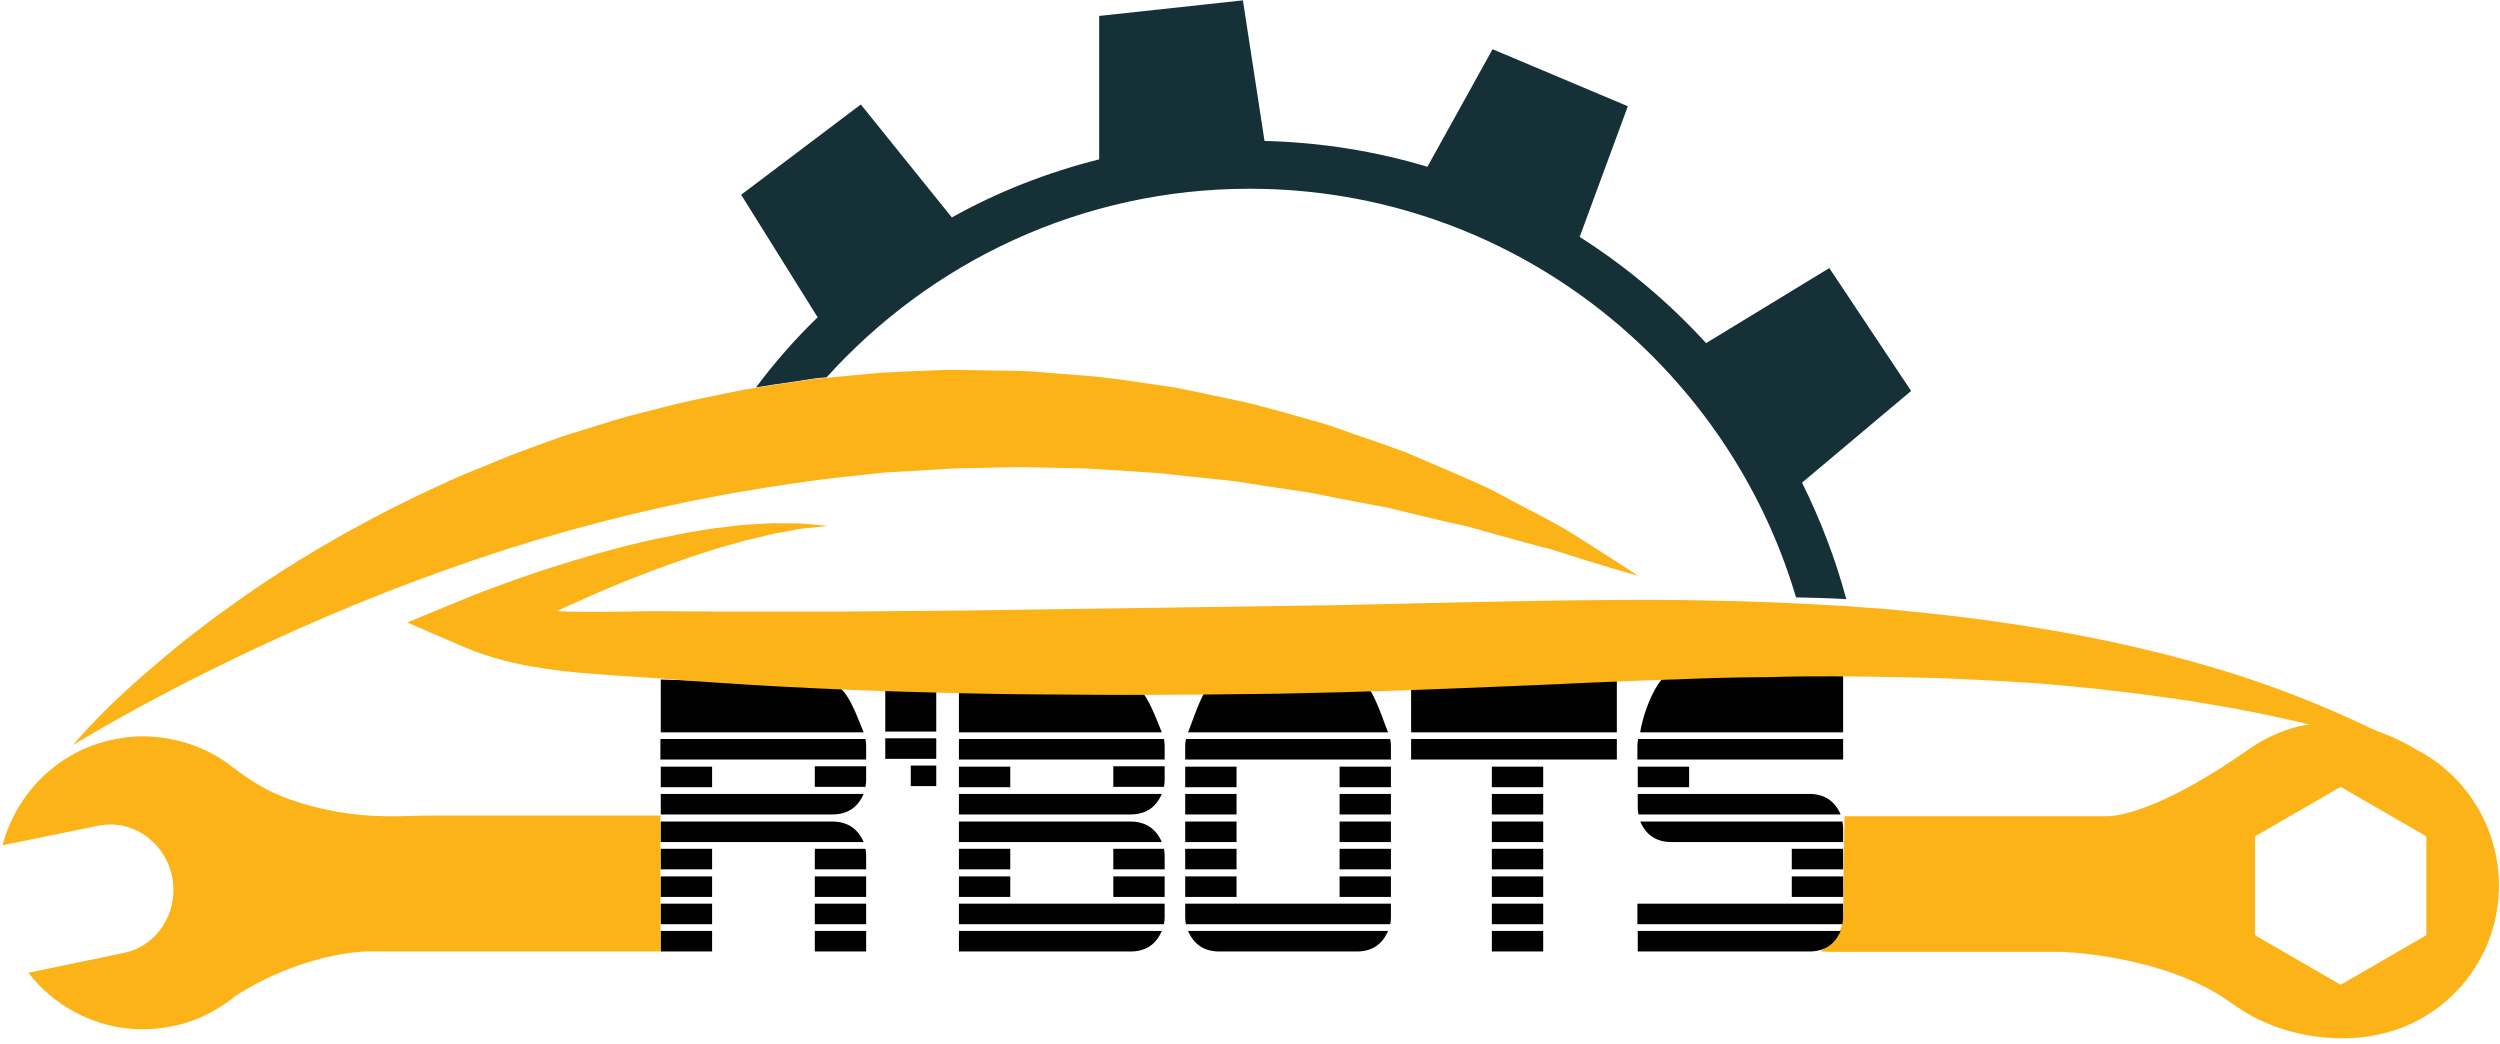
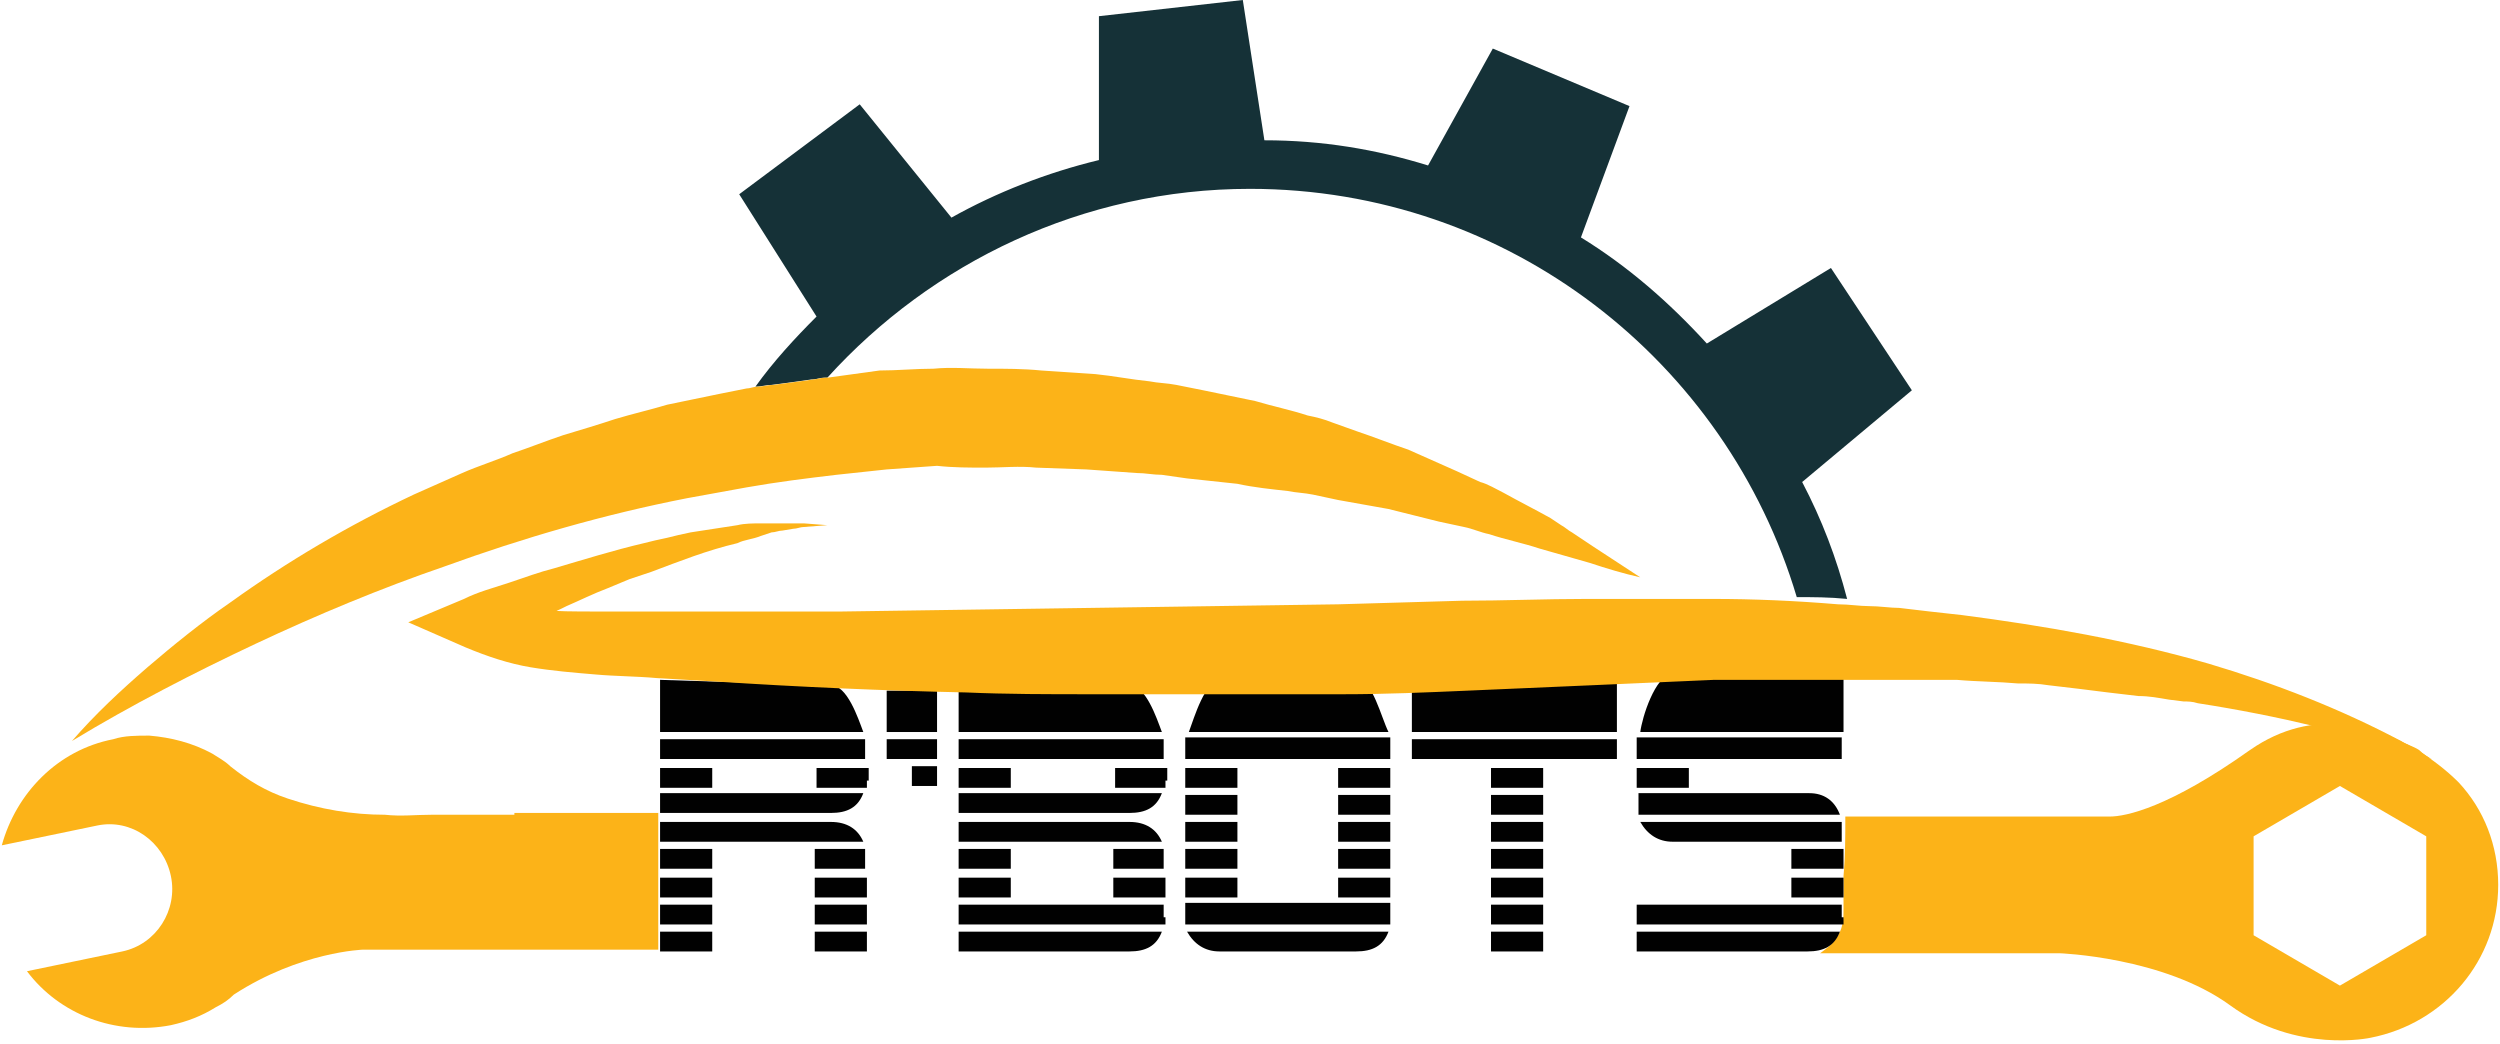
- <svg xmlns="http://www.w3.org/2000/svg" width="139px" height="58px" viewBox="0 0 139 58" version="1.1">
-   <defs />
-   <g id="Logos/RBOTS/Colors" stroke="none" stroke-width="1" fill="none" fill-rule="evenodd">
-     <g id="logo-rbots" fill-rule="nonzero">
+ <svg xmlns="http://www.w3.org/2000/svg" version="1.1" id="Calque_1" x="0px" y="0px" viewBox="0 0 139 58" style="enable-background:new 0 0 139 58;" xml:space="preserve">
+   <style type="text/css">
+ 	.st0{fill:#FCB318;}
+ 	.st1{fill:#010101;}
+ 	.st2{fill:#153137;}
+ </style>
+   <g id="Logos_x2F_RBOTS_x2F_Colors">
+     <g id="logo-rbots">
      <g id="Group">
-         <path d="M28.647,45.342 C28.647,45.342 25.634,45.342 25.634,45.342 C25.103,45.342 24.571,45.342 24.059,45.342 C23.193,45.342 22.327,45.401 21.441,45.382 C19.629,45.362 17.798,45.047 16.085,44.437 C14.865,44.004 13.9,43.393 12.876,42.606 C12.542,42.35 12.207,42.133 11.852,41.936 C10.77,41.346 9.569,41.011 8.348,40.952 C7.678,40.912 6.989,40.972 6.34,41.109 C3.209,41.739 0.906,44.122 0.138,46.996 L5.454,45.913 C7.344,45.52 9.175,46.799 9.569,48.748 C9.962,50.698 8.761,52.588 6.891,52.981 L1.575,54.084 C3.406,56.447 6.458,57.707 9.588,57.057 C10.494,56.88 11.321,56.545 12.069,56.092 C12.423,55.876 12.758,55.659 13.053,55.403 C16.775,52.981 20.279,52.903 20.279,52.903 L25.595,52.903 L28.607,52.903 L36.719,52.903 L36.719,45.342 L28.647,45.342 Z" id="Shape" fill="#FCB318" />
-         <path d="M138.941,49.241 C138.941,47.036 138.094,45.008 136.716,43.492 C136.716,43.492 136.716,43.492 136.696,43.472 C136.027,42.743 135.24,42.133 134.354,41.68 C132.129,40.342 128.644,39.16 125.061,41.641 C120.532,44.811 118.15,45.323 117.264,45.382 C117.264,45.382 116.87,45.382 116.87,45.382 L107.538,45.382 C107.538,45.382 102.557,45.382 102.557,45.382 C102.537,46.484 102.517,47.607 102.498,48.709 C102.498,49.3 102.478,49.871 102.498,50.461 C102.498,50.973 102.478,51.446 102.222,51.918 C101.966,52.391 101.612,52.588 101.218,52.903 C101.454,52.903 101.592,52.922 101.789,52.922 C102.104,52.922 102.399,52.922 102.714,52.922 C103.305,52.922 103.915,52.922 104.506,52.922 C105.727,52.922 106.928,52.922 108.148,52.922 C108.227,52.922 108.306,52.922 108.385,52.922 L114.606,52.922 C114.606,52.922 120.375,53.08 124.076,55.777 C127.778,58.475 131.892,57.589 131.892,57.589 C135.909,56.919 138.941,53.434 138.941,49.241 Z M134.905,51.997 L130.14,54.753 L125.376,51.997 L125.376,46.504 L130.14,43.748 L134.905,46.504 L134.905,51.997 Z" id="Shape" fill="#FCB318" />
-         <path d="M48.02,40.716 L36.739,40.716 L36.739,37.782 L46.268,38.077 C47.095,38.077 47.685,39.948 48.02,40.716 Z M48.158,42.232 L36.719,42.232 L36.719,41.09 L48.118,41.09 C48.138,41.208 48.158,41.346 48.158,41.464 L48.158,42.232 Z M39.593,43.767 L36.739,43.767 L36.739,42.625 L39.593,42.625 L39.593,43.767 Z M48.02,44.141 C47.685,44.909 47.114,45.283 46.268,45.283 L36.739,45.283 L36.739,44.141 L48.02,44.141 Z M48.02,46.819 L36.739,46.819 L36.739,45.677 L46.268,45.677 C47.095,45.677 47.685,46.051 48.02,46.819 Z M39.593,48.335 L36.739,48.335 L36.739,47.193 L39.593,47.193 L39.593,48.335 Z M39.593,49.871 L36.739,49.871 L36.739,48.729 L39.593,48.729 L39.593,49.871 Z M39.593,51.387 L36.739,51.387 L36.739,50.245 L39.593,50.245 L39.593,51.387 Z M39.593,52.903 L36.739,52.903 L36.739,51.761 L39.593,51.761 L39.593,52.903 Z M48.158,43.374 C48.158,43.492 48.138,43.629 48.118,43.748 L45.303,43.748 L45.303,42.606 L48.158,42.606 L48.158,43.374 Z M48.158,48.335 L45.303,48.335 L45.303,47.193 L48.118,47.193 C48.138,47.311 48.158,47.449 48.158,47.567 L48.158,48.335 Z M48.158,49.871 L45.303,49.871 L45.303,48.729 L48.158,48.729 L48.158,49.871 Z M48.158,51.387 L45.303,51.387 L45.303,50.245 L48.158,50.245 L48.158,51.387 Z M48.158,52.903 L45.303,52.903 L45.303,51.761 L48.158,51.761 L48.158,52.903 Z" id="Shape" fill="#010101" />
-         <path d="M52.056,40.676 L49.221,40.676 L49.221,38.353 L52.056,38.353 L52.056,40.676 Z M52.056,42.192 L49.221,42.192 L49.221,41.05 L52.056,41.05 L52.056,42.192 Z M52.056,43.708 L50.639,43.708 L50.639,42.566 L52.056,42.566 L52.056,43.708 Z" id="Shape" fill="#010101" />
-         <path d="M64.598,40.716 L53.316,40.716 L53.316,38.373 L62.845,38.077 C63.672,38.077 64.263,39.948 64.598,40.716 Z M64.755,42.232 L53.316,42.232 L53.316,41.09 L64.716,41.09 C64.735,41.208 64.755,41.346 64.755,41.464 L64.755,42.232 Z M56.171,43.767 L53.316,43.767 L53.316,42.625 L56.171,42.625 L56.171,43.767 Z M64.598,44.141 C64.263,44.909 63.692,45.283 62.845,45.283 L53.316,45.283 L53.316,44.141 L64.598,44.141 Z M64.598,46.819 L53.316,46.819 L53.316,45.677 L62.845,45.677 C63.672,45.677 64.263,46.051 64.598,46.819 Z M56.171,48.335 L53.316,48.335 L53.316,47.193 L56.171,47.193 L56.171,48.335 Z M56.171,49.871 L53.316,49.871 L53.316,48.729 L56.171,48.729 L56.171,49.871 Z M64.755,51.013 C64.755,51.131 64.735,51.269 64.716,51.387 L53.316,51.387 L53.316,50.245 L64.755,50.245 L64.755,51.013 Z M64.598,51.761 C64.263,52.529 63.692,52.903 62.845,52.903 L53.316,52.903 L53.316,51.761 L64.598,51.761 Z M64.755,43.374 C64.755,43.492 64.735,43.629 64.716,43.748 L61.9,43.748 L61.9,42.606 L64.755,42.606 L64.755,43.374 Z M64.755,48.335 L61.9,48.335 L61.9,47.193 L64.716,47.193 C64.735,47.311 64.755,47.449 64.755,47.567 L64.755,48.335 Z M64.755,49.871 L61.9,49.871 L61.9,48.729 L64.755,48.729 L64.755,49.871 Z" id="Shape" fill="#010101" />
-         <path d="M77.336,42.232 L65.897,42.232 L65.897,41.464 C65.897,41.346 65.917,41.208 65.936,41.09 L77.297,41.09 C77.316,41.208 77.336,41.346 77.336,41.464 L77.336,42.232 Z M68.752,43.767 L65.897,43.767 L65.897,42.625 L68.752,42.625 L68.752,43.767 Z M68.752,45.283 L65.897,45.283 L65.897,44.141 L68.752,44.141 L68.752,45.283 Z M68.752,46.819 L65.897,46.819 L65.897,45.677 L68.752,45.677 L68.752,46.819 Z M68.752,48.335 L65.897,48.335 L65.897,47.193 L68.752,47.193 L68.752,48.335 Z M68.752,49.871 L65.897,49.871 L65.897,48.729 L68.752,48.729 L68.752,49.871 Z M77.336,51.013 C77.336,51.131 77.316,51.269 77.297,51.387 L65.936,51.387 C65.917,51.269 65.897,51.131 65.897,51.013 L65.897,50.245 L77.336,50.245 L77.336,51.013 Z M77.178,40.716 L66.055,40.716 C66.389,39.948 66.96,37.782 67.807,37.782 L75.426,37.782 C76.253,37.782 76.844,39.948 77.178,40.716 Z M77.178,51.761 C76.844,52.529 76.273,52.903 75.426,52.903 L67.807,52.903 C66.96,52.903 66.389,52.529 66.055,51.761 L77.178,51.761 Z M77.336,43.767 L74.481,43.767 L74.481,42.625 L77.336,42.625 L77.336,43.767 Z M77.336,45.283 L74.481,45.283 L74.481,44.141 L77.336,44.141 L77.336,45.283 Z M77.336,46.819 L74.481,46.819 L74.481,45.677 L77.336,45.677 L77.336,46.819 Z M77.336,48.335 L74.481,48.335 L74.481,47.193 L77.336,47.193 L77.336,48.335 Z M77.336,49.871 L74.481,49.871 L74.481,48.729 L77.336,48.729 L77.336,49.871 Z" id="Shape" fill="#010101" />
-         <path d="M89.897,40.716 L78.458,40.716 L78.458,37.487 L89.897,36.896 L89.897,40.716 Z M89.897,42.232 L78.458,42.232 L78.458,41.09 L89.897,41.09 L89.897,42.232 Z M85.802,43.767 L82.947,43.767 L82.947,42.625 L85.802,42.625 L85.802,43.767 Z M85.802,45.283 L82.947,45.283 L82.947,44.141 L85.802,44.141 L85.802,45.283 Z M85.802,46.819 L82.947,46.819 L82.947,45.677 L85.802,45.677 L85.802,46.819 Z M85.802,48.335 L82.947,48.335 L82.947,47.193 L85.802,47.193 L85.802,48.335 Z M85.802,49.871 L82.947,49.871 L82.947,48.729 L85.802,48.729 L85.802,49.871 Z M85.802,51.387 L82.947,51.387 L82.947,50.245 L85.802,50.245 L85.802,51.387 Z M85.802,52.903 L82.947,52.903 L82.947,51.761 L85.802,51.761 L85.802,52.903 Z" id="Shape" fill="#010101" />
-         <path d="M102.478,42.232 L91.039,42.232 L91.039,41.464 C91.039,41.346 91.059,41.208 91.078,41.09 L102.478,41.09 L102.478,42.232 Z M93.914,43.767 L91.059,43.767 L91.059,42.625 L93.914,42.625 L93.914,43.767 Z M102.34,45.283 L91.098,45.283 C91.078,45.165 91.059,45.027 91.059,44.909 L91.059,44.141 L100.588,44.141 C101.415,44.141 102.006,44.515 102.34,45.283 Z M102.478,51.013 C102.478,51.131 102.458,51.269 102.439,51.387 L91.039,51.387 L91.039,50.245 L102.478,50.245 L102.478,51.013 Z M102.34,51.761 C102.006,52.529 101.435,52.903 100.588,52.903 L91.059,52.903 L91.059,51.761 L102.34,51.761 Z M102.478,40.716 L91.197,40.716 C91.295,39.889 92.043,37.625 92.949,37.369 L102.478,37.27 L102.478,40.716 Z M102.478,46.819 L92.949,46.819 C92.102,46.819 91.531,46.445 91.197,45.677 L102.439,45.677 C102.458,45.795 102.478,45.933 102.478,46.051 L102.478,46.819 Z M102.478,48.335 L99.623,48.335 L99.623,47.193 L102.478,47.193 L102.478,48.335 Z M102.478,49.871 L99.623,49.871 L99.623,48.729 L102.478,48.729 L102.478,49.871 Z" id="Shape" fill="#010101" />
-         <path d="M106.258,21.736 L101.71,14.904 L94.859,19.078 C92.791,16.814 90.429,14.825 87.83,13.172 L90.508,5.907 L82.987,2.737 L79.364,9.273 C76.489,8.407 73.457,7.915 70.307,7.836 L69.106,0.02 L61.113,0.886 L61.113,8.86 C58.219,9.588 55.462,10.671 52.922,12.089 L47.862,5.808 L41.208,10.829 L45.46,17.641 C44.22,18.842 43.078,20.141 42.035,21.539 C42.33,21.5 42.625,21.441 42.901,21.401 L44.378,21.185 L45.126,21.067 C45.382,21.027 45.618,21.008 45.874,20.988 L45.953,20.988 C51.761,14.55 60.148,10.494 69.48,10.494 C83.833,10.494 95.981,20.102 99.859,33.214 C100.765,33.234 101.691,33.254 102.655,33.313 C102.045,31.049 101.218,28.903 100.194,26.835 L106.258,21.736 Z" id="Shape" fill="#153137" />
-         <path d="M88.637,30.438 L87.397,29.651 C87.18,29.513 86.983,29.395 86.767,29.277 L86.117,28.922 C85.251,28.45 84.384,28.017 83.518,27.544 C83.085,27.327 82.652,27.072 82.199,26.894 L80.86,26.304 L78.143,25.142 C77.218,24.807 76.292,24.473 75.347,24.158 L73.95,23.665 C73.477,23.508 73.005,23.39 72.532,23.252 C71.587,22.976 70.622,22.72 69.658,22.464 C68.693,22.228 67.708,22.051 66.744,21.834 L65.287,21.539 C64.794,21.46 64.302,21.401 63.81,21.323 C62.826,21.185 61.841,21.027 60.837,20.929 L57.844,20.692 C56.84,20.594 55.856,20.614 54.852,20.594 C53.848,20.574 52.844,20.535 51.859,20.594 C50.855,20.633 49.871,20.673 48.867,20.732 L45.953,21.008 L45.874,21.008 C45.618,21.027 45.382,21.067 45.126,21.086 L44.378,21.204 L42.901,21.421 C42.606,21.46 42.31,21.519 42.035,21.559 C41.838,21.598 41.641,21.618 41.424,21.657 C40.932,21.756 40.44,21.854 39.948,21.953 C38.963,22.169 37.999,22.346 37.034,22.602 C36.069,22.858 35.104,23.075 34.14,23.37 C33.195,23.665 32.23,23.961 31.285,24.256 C30.34,24.591 29.414,24.925 28.489,25.28 C27.564,25.654 26.638,26.028 25.733,26.402 C24.827,26.796 23.921,27.229 23.035,27.642 C19.472,29.375 16.046,31.364 12.857,33.667 C11.242,34.809 9.706,36.03 8.23,37.309 C6.753,38.589 5.316,39.948 4.056,41.424 C7.403,39.416 10.809,37.644 14.254,36.03 C17.7,34.415 21.204,32.958 24.748,31.698 C29.178,30.104 33.667,28.843 38.235,27.898 C39.318,27.682 40.42,27.465 41.503,27.288 C43.157,27.012 44.83,26.757 46.504,26.56 L49.28,26.264 L52.056,26.107 C52.981,26.028 53.907,26.028 54.832,26.008 C55.758,25.989 56.683,25.949 57.628,25.989 L60.424,26.048 L63.219,26.225 C63.692,26.264 64.145,26.284 64.617,26.323 L66.015,26.481 C66.941,26.579 67.886,26.658 68.811,26.776 C69.736,26.934 70.662,27.072 71.607,27.209 C72.079,27.288 72.532,27.327 73.005,27.426 C73.457,27.524 73.93,27.603 74.383,27.702 L77.178,28.233 L79.955,28.903 L81.352,29.218 C81.825,29.316 82.278,29.474 82.731,29.592 C83.656,29.848 84.581,30.104 85.507,30.359 L86.215,30.537 L86.905,30.753 L88.283,31.186 C89.208,31.462 90.133,31.757 91.078,32.013 C90.291,31.482 89.464,30.97 88.637,30.438 Z" id="Shape" fill="#FCB318" />
+         <path id="Shape" class="st0" d="M28.6,45.3h-3c-0.5,0-1.1,0-1.6,0c-0.9,0-1.7,0.1-2.6,0c-1.8,0-3.6-0.3-5.4-0.9     c-1.2-0.4-2.2-1-3.2-1.8c-0.3-0.3-0.7-0.5-1-0.7c-1.1-0.6-2.3-0.9-3.5-1c-0.7,0-1.4,0-2,0.2c-3.1,0.6-5.4,3-6.2,5.9l5.3-1.1     c1.9-0.4,3.7,0.9,4.1,2.8c0.4,1.9-0.8,3.8-2.7,4.2l-5.3,1.1c1.8,2.4,4.9,3.6,8,3c0.9-0.2,1.7-0.5,2.5-1c0.4-0.2,0.7-0.4,1-0.7     c3.7-2.4,7.2-2.5,7.2-2.5h5.3h3h8.1v-7.6H28.6z" />
+         <path id="Shape_1_" class="st0" d="M138.9,49.2c0-2.2-0.8-4.2-2.2-5.7c0,0,0,0,0,0c-0.7-0.7-1.5-1.3-2.3-1.8     c-2.2-1.3-5.7-2.5-9.3,0c-4.5,3.2-6.9,3.7-7.8,3.7h-0.4h-9.3h-5c0,1.1,0,2.2-0.1,3.3c0,0.6,0,1.2,0,1.8c0,0.5,0,1-0.3,1.5     c-0.3,0.5-0.6,0.7-1,1c0.2,0,0.4,0,0.6,0c0.3,0,0.6,0,0.9,0c0.6,0,1.2,0,1.8,0c1.2,0,2.4,0,3.6,0c0.1,0,0.2,0,0.2,0h6.2     c0,0,5.8,0.2,9.5,2.9s7.8,1.8,7.8,1.8C135.9,56.9,138.9,53.4,138.9,49.2z M134.9,52l-4.8,2.8l-4.8-2.8v-5.5l4.8-2.8l4.8,2.8V52z" />
+         <path id="Shape_2_" class="st1" d="M48,40.7H36.7v-2.9l9.5,0.3C47.1,38.1,47.7,39.9,48,40.7z M48.2,42.2H36.7v-1.1h11.4     c0,0.1,0,0.3,0,0.4V42.2z M39.6,43.8h-2.9v-1.1h2.9V43.8z M48,44.1c-0.3,0.8-0.9,1.1-1.8,1.1h-9.5v-1.1H48z M48,46.8H36.7v-1.1     h9.5C47.1,45.7,47.7,46.1,48,46.8z M39.6,48.3h-2.9v-1.1h2.9V48.3z M39.6,49.9h-2.9v-1.1h2.9V49.9z M39.6,51.4h-2.9v-1.1h2.9     V51.4z M39.6,52.9h-2.9v-1.1h2.9V52.9z M48.2,43.4c0,0.1,0,0.3,0,0.4h-2.8v-1.1h2.9V43.4z M48.2,48.3h-2.9v-1.1h2.8     c0,0.1,0,0.3,0,0.4V48.3z M48.2,49.9h-2.9v-1.1h2.9V49.9z M48.2,51.4h-2.9v-1.1h2.9V51.4z M48.2,52.9h-2.9v-1.1h2.9V52.9z" />
+         <path id="Shape_3_" class="st1" d="M52.1,40.7h-2.8v-2.3h2.8V40.7z M52.1,42.2h-2.8v-1.1h2.8V42.2z M52.1,43.7h-1.4v-1.1h1.4     V43.7z" />
+         <path id="Shape_4_" class="st1" d="M64.6,40.7H53.3v-2.3l9.5-0.3C63.7,38.1,64.3,39.9,64.6,40.7z M64.8,42.2H53.3v-1.1h11.4     c0,0.1,0,0.3,0,0.4V42.2z M56.2,43.8h-2.9v-1.1h2.9V43.8z M64.6,44.1c-0.3,0.8-0.9,1.1-1.8,1.1h-9.5v-1.1H64.6z M64.6,46.8H53.3     v-1.1h9.5C63.7,45.7,64.3,46.1,64.6,46.8z M56.2,48.3h-2.9v-1.1h2.9V48.3z M56.2,49.9h-2.9v-1.1h2.9V49.9z M64.8,51     c0,0.1,0,0.3,0,0.4H53.3v-1.1h11.4V51z M64.6,51.8c-0.3,0.8-0.9,1.1-1.8,1.1h-9.5v-1.1H64.6z M64.8,43.4c0,0.1,0,0.3,0,0.4h-2.8     v-1.1h2.9V43.4z M64.8,48.3h-2.9v-1.1h2.8c0,0.1,0,0.3,0,0.4V48.3z M64.8,49.9h-2.9v-1.1h2.9V49.9z" />
+         <path id="Shape_5_" class="st1" d="M77.3,42.2H65.9v-0.8c0-0.1,0-0.3,0-0.4h11.4c0,0.1,0,0.3,0,0.4V42.2z M68.8,43.8h-2.9v-1.1     h2.9V43.8z M68.8,45.3h-2.9v-1.1h2.9V45.3z M68.8,46.8h-2.9v-1.1h2.9V46.8z M68.8,48.3h-2.9v-1.1h2.9V48.3z M68.8,49.9h-2.9v-1.1     h2.9V49.9z M77.3,51c0,0.1,0,0.3,0,0.4H65.9c0-0.1,0-0.3,0-0.4v-0.8h11.4V51z M77.2,40.7H66.1c0.3-0.8,0.9-2.9,1.8-2.9h7.6     C76.3,37.8,76.8,39.9,77.2,40.7z M77.2,51.8c-0.3,0.8-0.9,1.1-1.8,1.1h-7.6c-0.8,0-1.4-0.4-1.8-1.1H77.2z M77.3,43.8h-2.9v-1.1     h2.9V43.8z M77.3,45.3h-2.9v-1.1h2.9V45.3z M77.3,46.8h-2.9v-1.1h2.9V46.8z M77.3,48.3h-2.9v-1.1h2.9V48.3z M77.3,49.9h-2.9v-1.1     h2.9V49.9z" />
+         <path id="Shape_6_" class="st1" d="M89.9,40.7H78.5v-3.2l11.4-0.6V40.7z M89.9,42.2H78.5v-1.1h11.4V42.2z M85.8,43.8h-2.9v-1.1     h2.9V43.8z M85.8,45.3h-2.9v-1.1h2.9V45.3z M85.8,46.8h-2.9v-1.1h2.9V46.8z M85.8,48.3h-2.9v-1.1h2.9V48.3z M85.8,49.9h-2.9v-1.1     h2.9V49.9z M85.8,51.4h-2.9v-1.1h2.9V51.4z M85.8,52.9h-2.9v-1.1h2.9V52.9z" />
+         <path id="Shape_7_" class="st1" d="M102.5,42.2H91v-0.8c0-0.1,0-0.3,0-0.4h11.4V42.2z M93.9,43.8h-2.9v-1.1h2.9V43.8z      M102.3,45.3H91.1c0-0.1,0-0.3,0-0.4v-0.8h9.5C101.4,44.1,102,44.5,102.3,45.3z M102.5,51c0,0.1,0,0.3,0,0.4H91v-1.1h11.4V51z      M102.3,51.8c-0.3,0.8-0.9,1.1-1.8,1.1h-9.5v-1.1H102.3z M102.5,40.7H91.2c0.1-0.8,0.8-3.1,1.8-3.3l9.5-0.1V40.7z M102.5,46.8     h-9.5c-0.8,0-1.4-0.4-1.8-1.1h11.2c0,0.1,0,0.3,0,0.4V46.8z M102.5,48.3h-2.9v-1.1h2.9V48.3z M102.5,49.9h-2.9v-1.1h2.9V49.9z" />
+         <path id="Shape_8_" class="st2" d="M106.3,21.7l-4.5-6.8l-6.9,4.2c-2.1-2.3-4.4-4.3-7-5.9l2.7-7.3L83,2.7l-3.6,6.5     c-2.9-0.9-5.9-1.4-9.1-1.4L69.1,0l-8,0.9v8c-2.9,0.7-5.7,1.8-8.2,3.2l-5.1-6.3l-6.7,5l4.3,6.8c-1.2,1.2-2.4,2.5-3.4,3.9     c0.3,0,0.6-0.1,0.9-0.1l1.5-0.2l0.7-0.1c0.3,0,0.5-0.1,0.7-0.1H46c5.8-6.4,14.2-10.5,23.5-10.5c14.4,0,26.5,9.6,30.4,22.7     c0.9,0,1.8,0,2.8,0.1c-0.6-2.3-1.4-4.4-2.5-6.5L106.3,21.7z" />
+         <path id="Shape_9_" class="st0" d="M88.6,30.4l-1.2-0.8c-0.2-0.1-0.4-0.3-0.6-0.4l-0.6-0.4c-0.9-0.5-1.7-0.9-2.6-1.4     c-0.4-0.2-0.9-0.5-1.3-0.6l-1.3-0.6l-2.7-1.2c-0.9-0.3-1.9-0.7-2.8-1l-1.4-0.5c-0.5-0.2-0.9-0.3-1.4-0.4     c-0.9-0.3-1.9-0.5-2.9-0.8c-1-0.2-1.9-0.4-2.9-0.6l-1.5-0.3c-0.5-0.1-1-0.1-1.5-0.2c-1-0.1-2-0.3-3-0.4l-3-0.2     c-1-0.1-2-0.1-3-0.1c-1,0-2-0.1-3,0c-1,0-2,0.1-3,0.1L46,21h-0.1c-0.3,0-0.5,0.1-0.7,0.1l-0.7,0.1l-1.5,0.2     c-0.3,0-0.6,0.1-0.9,0.1c-0.2,0-0.4,0.1-0.6,0.1c-0.5,0.1-1,0.2-1.5,0.3c-1,0.2-1.9,0.4-2.9,0.6c-1,0.3-1.9,0.5-2.9,0.8     c-0.9,0.3-1.9,0.6-2.9,0.9c-0.9,0.3-1.9,0.7-2.8,1c-0.9,0.4-1.9,0.7-2.8,1.1c-0.9,0.4-1.8,0.8-2.7,1.2c-3.6,1.7-7,3.7-10.2,6     c-1.6,1.1-3.2,2.4-4.6,3.6c-1.5,1.3-2.9,2.6-4.2,4.1c3.3-2,6.8-3.8,10.2-5.4c3.4-1.6,7-3.1,10.5-4.3c4.4-1.6,8.9-2.9,13.5-3.8     c1.1-0.2,2.2-0.4,3.3-0.6c1.7-0.3,3.3-0.5,5-0.7l2.8-0.3l2.8-0.2C53,26,53.9,26,54.8,26c0.9,0,1.9-0.1,2.8,0l2.8,0.1l2.8,0.2     c0.5,0,0.9,0.1,1.4,0.1l1.4,0.2c0.9,0.1,1.9,0.2,2.8,0.3c0.9,0.2,1.9,0.3,2.8,0.4c0.5,0.1,0.9,0.1,1.4,0.2     c0.5,0.1,0.9,0.2,1.4,0.3l2.8,0.5l2.8,0.7l1.4,0.3c0.5,0.1,0.9,0.3,1.4,0.4c0.9,0.3,1.9,0.5,2.8,0.8l0.7,0.2l0.7,0.2l1.4,0.4     c0.9,0.3,1.9,0.6,2.8,0.8C90.3,31.5,89.5,31,88.6,30.4z" />
      </g>
-       <path d="M135.24,42.192 C130.829,40.814 126.774,39.771 122.285,39.062 C122.009,39.003 121.733,38.963 121.438,38.924 L120.591,38.806 C120.02,38.727 119.469,38.648 118.898,38.57 L117.205,38.373 L116.358,38.274 L115.512,38.195 L113.819,38.038 C113.248,37.979 112.696,37.959 112.125,37.92 C111.003,37.841 109.861,37.802 108.739,37.743 L107.892,37.703 L107.046,37.684 L105.353,37.644 C104.211,37.625 103.088,37.605 101.946,37.605 C100.805,37.605 99.682,37.605 98.54,37.644 L96.827,37.664 L95.115,37.703 C92.85,37.782 90.567,37.861 88.283,37.959 C85.999,38.077 83.695,38.156 81.411,38.255 C79.108,38.353 76.804,38.432 74.501,38.491 L71.036,38.57 C69.874,38.589 68.712,38.589 67.571,38.609 C65.267,38.629 62.963,38.648 60.66,38.629 C58.356,38.609 56.053,38.609 53.749,38.55 C49.142,38.451 44.515,38.274 39.908,37.959 L38.176,37.841 L36.463,37.703 C35.36,37.625 34.199,37.565 33.017,37.467 C31.836,37.388 30.635,37.25 29.434,37.034 C28.233,36.817 26.993,36.483 25.792,35.971 L22.642,34.612 L25.693,33.352 C26.54,32.998 27.327,32.702 28.154,32.407 C28.981,32.112 29.808,31.816 30.635,31.56 C32.289,31.029 33.982,30.537 35.675,30.143 C36.089,30.044 36.522,29.946 36.955,29.867 C37.388,29.789 37.802,29.69 38.235,29.611 L39.534,29.395 L40.834,29.237 C41.267,29.178 41.7,29.158 42.133,29.139 L42.783,29.099 C42.999,29.08 43.216,29.099 43.433,29.099 L44.082,29.099 C44.299,29.099 44.515,29.099 44.732,29.119 L46.031,29.237 L44.752,29.375 C44.535,29.395 44.319,29.434 44.122,29.474 L43.492,29.592 C43.275,29.631 43.078,29.651 42.862,29.71 L42.232,29.867 C41.818,29.966 41.405,30.044 40.991,30.182 C39.337,30.615 37.743,31.186 36.148,31.777 L34.967,32.23 L33.785,32.722 C32.998,33.057 32.23,33.392 31.462,33.746 C31.068,33.923 30.694,34.1 30.3,34.277 C29.907,34.455 29.533,34.632 29.158,34.829 C28.41,35.203 27.623,35.577 26.914,35.971 L26.816,33.332 C27.761,33.628 28.784,33.825 29.848,33.903 C30.911,34.002 32.013,34.022 33.136,34.022 C34.258,34.022 35.4,33.982 36.581,33.982 L40.026,34.002 C42.31,34.002 44.594,34.002 46.878,34.002 L53.749,33.943 L67.511,33.746 L74.363,33.647 L81.234,33.49 C83.538,33.451 85.822,33.392 88.145,33.372 C90.448,33.352 92.772,33.332 95.095,33.392 C97.418,33.431 99.741,33.529 102.065,33.667 C102.636,33.687 103.226,33.746 103.797,33.785 C104.368,33.825 104.959,33.864 105.53,33.923 L107.262,34.1 L108.129,34.199 L108.995,34.297 C113.622,34.868 118.229,35.715 122.698,37.014 C126.399,38.077 129.963,39.515 133.389,41.267 C133.724,41.444 134.058,41.602 134.373,41.779 C134.669,41.897 134.984,42.133 135.24,42.192 Z" id="Shape" fill="#FCB318" />
+       <path id="Shape_10_" class="st0" d="M135.2,42.2c-4.4-1.4-8.5-2.4-13-3.1c-0.3-0.1-0.6-0.1-0.8-0.1l-0.8-0.1    c-0.6-0.1-1.1-0.2-1.7-0.2l-1.7-0.2l-0.8-0.1l-0.8-0.1l-1.7-0.2c-0.6-0.1-1.1-0.1-1.7-0.1c-1.1-0.1-2.3-0.1-3.4-0.2l-0.8,0l-0.8,0    l-1.7,0c-1.1,0-2.3,0-3.4,0c-1.1,0-2.3,0-3.4,0l-1.7,0l-1.7,0c-2.3,0.1-4.5,0.2-6.8,0.3c-2.3,0.1-4.6,0.2-6.9,0.3    c-2.3,0.1-4.6,0.2-6.9,0.2L71,38.6c-1.2,0-2.3,0-3.5,0c-2.3,0-4.6,0-6.9,0c-2.3,0-4.6,0-6.9-0.1c-4.6-0.1-9.2-0.3-13.8-0.6    l-1.7-0.1l-1.7-0.1c-1.1-0.1-2.3-0.1-3.4-0.2c-1.2-0.1-2.4-0.2-3.6-0.4c-1.2-0.2-2.4-0.6-3.6-1.1l-3.2-1.4l3.1-1.3    c0.8-0.4,1.6-0.6,2.5-0.9s1.7-0.6,2.5-0.8c1.7-0.5,3.3-1,5-1.4c0.4-0.1,0.8-0.2,1.3-0.3c0.4-0.1,0.8-0.2,1.3-0.3l1.3-0.2l1.3-0.2    c0.4-0.1,0.9-0.1,1.3-0.1l0.6,0c0.2,0,0.4,0,0.6,0h0.6c0.2,0,0.4,0,0.6,0l1.3,0.1l-1.3,0.1c-0.2,0-0.4,0.1-0.6,0.1l-0.6,0.1    c-0.2,0-0.4,0.1-0.6,0.1l-0.6,0.2C41.8,30,41.4,30,41,30.2c-1.7,0.4-3.2,1-4.8,1.6L35,32.2l-1.2,0.5c-0.8,0.3-1.6,0.7-2.3,1    c-0.4,0.2-0.8,0.4-1.2,0.5c-0.4,0.2-0.8,0.4-1.1,0.6c-0.7,0.4-1.5,0.7-2.2,1.1l-0.1-2.6c0.9,0.3,2,0.5,3,0.6    C30.9,34,32,34,33.1,34s2.3,0,3.4,0l3.4,0c2.3,0,4.6,0,6.9,0l6.9-0.1l13.8-0.2l6.9-0.1l6.9-0.2c2.3,0,4.6-0.1,6.9-0.1    c2.3,0,4.6,0,7,0c2.3,0,4.6,0.1,7,0.3c0.6,0,1.2,0.1,1.7,0.1c0.6,0,1.2,0.1,1.7,0.1l1.7,0.2l0.9,0.1l0.9,0.1    c4.6,0.6,9.2,1.4,13.7,2.7c3.7,1.1,7.3,2.5,10.7,4.3c0.3,0.2,0.7,0.3,1,0.5C134.7,41.9,135,42.1,135.2,42.2z" />
    </g>
  </g>
</svg>
